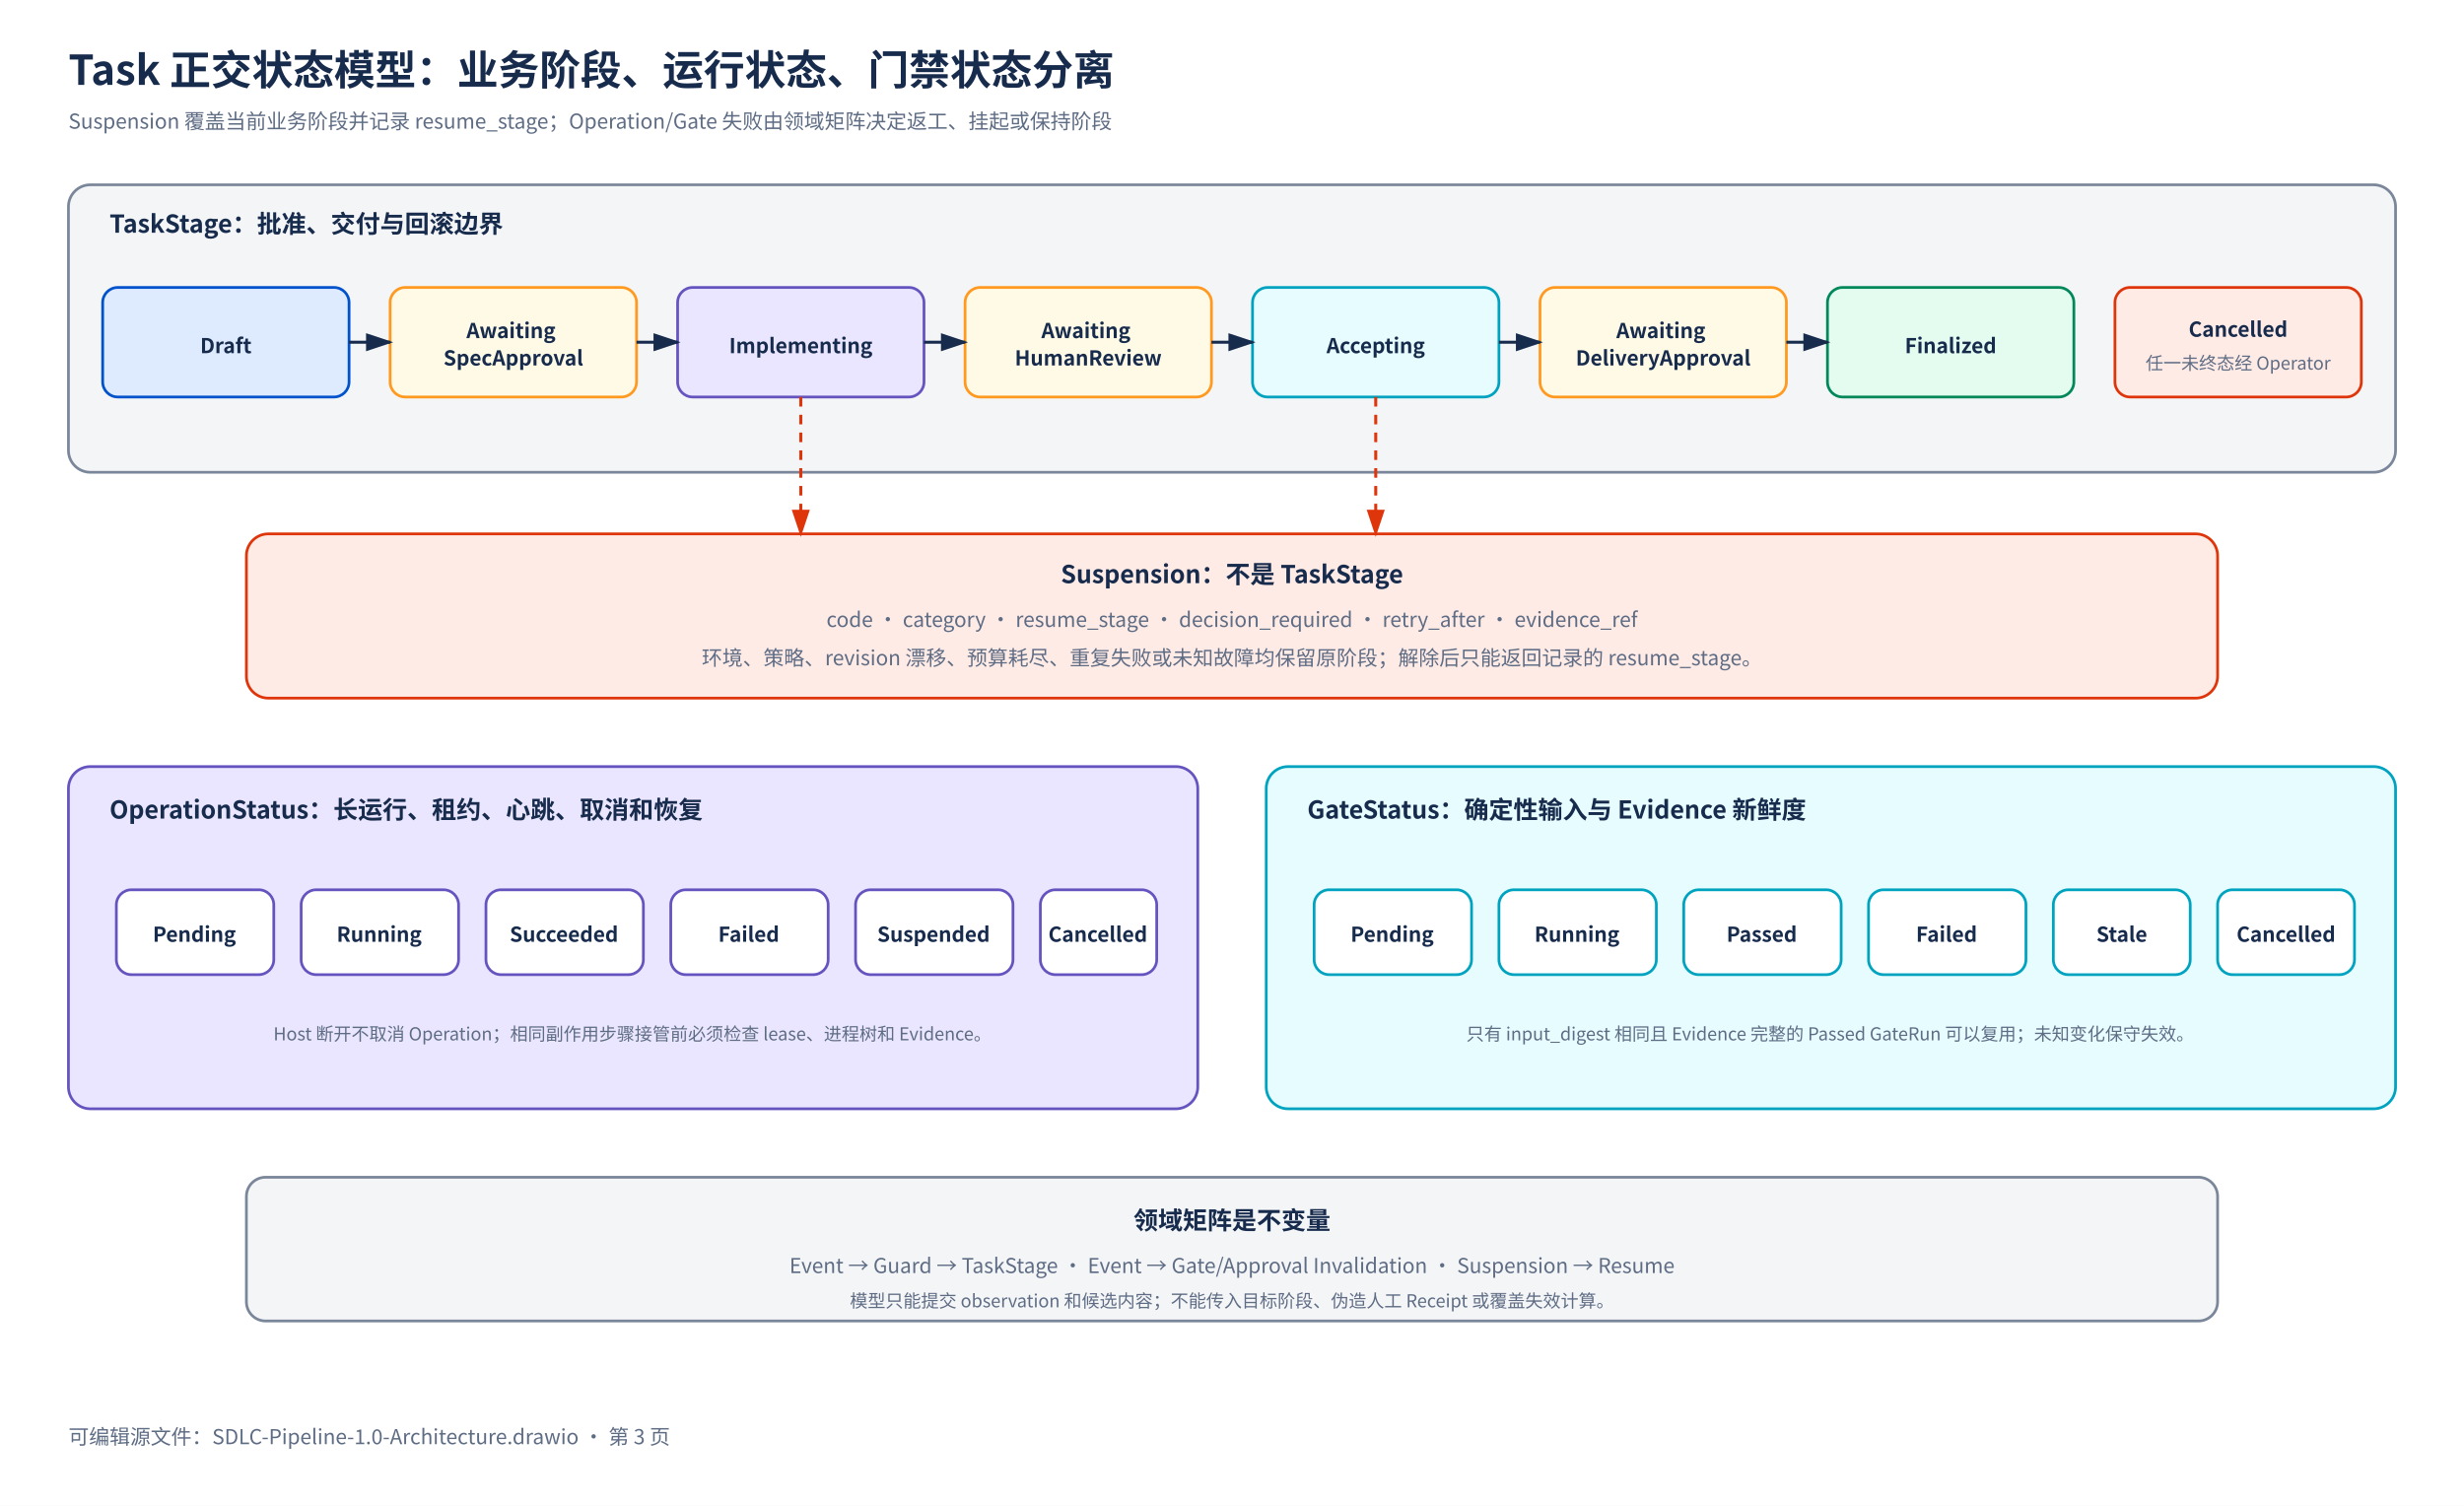
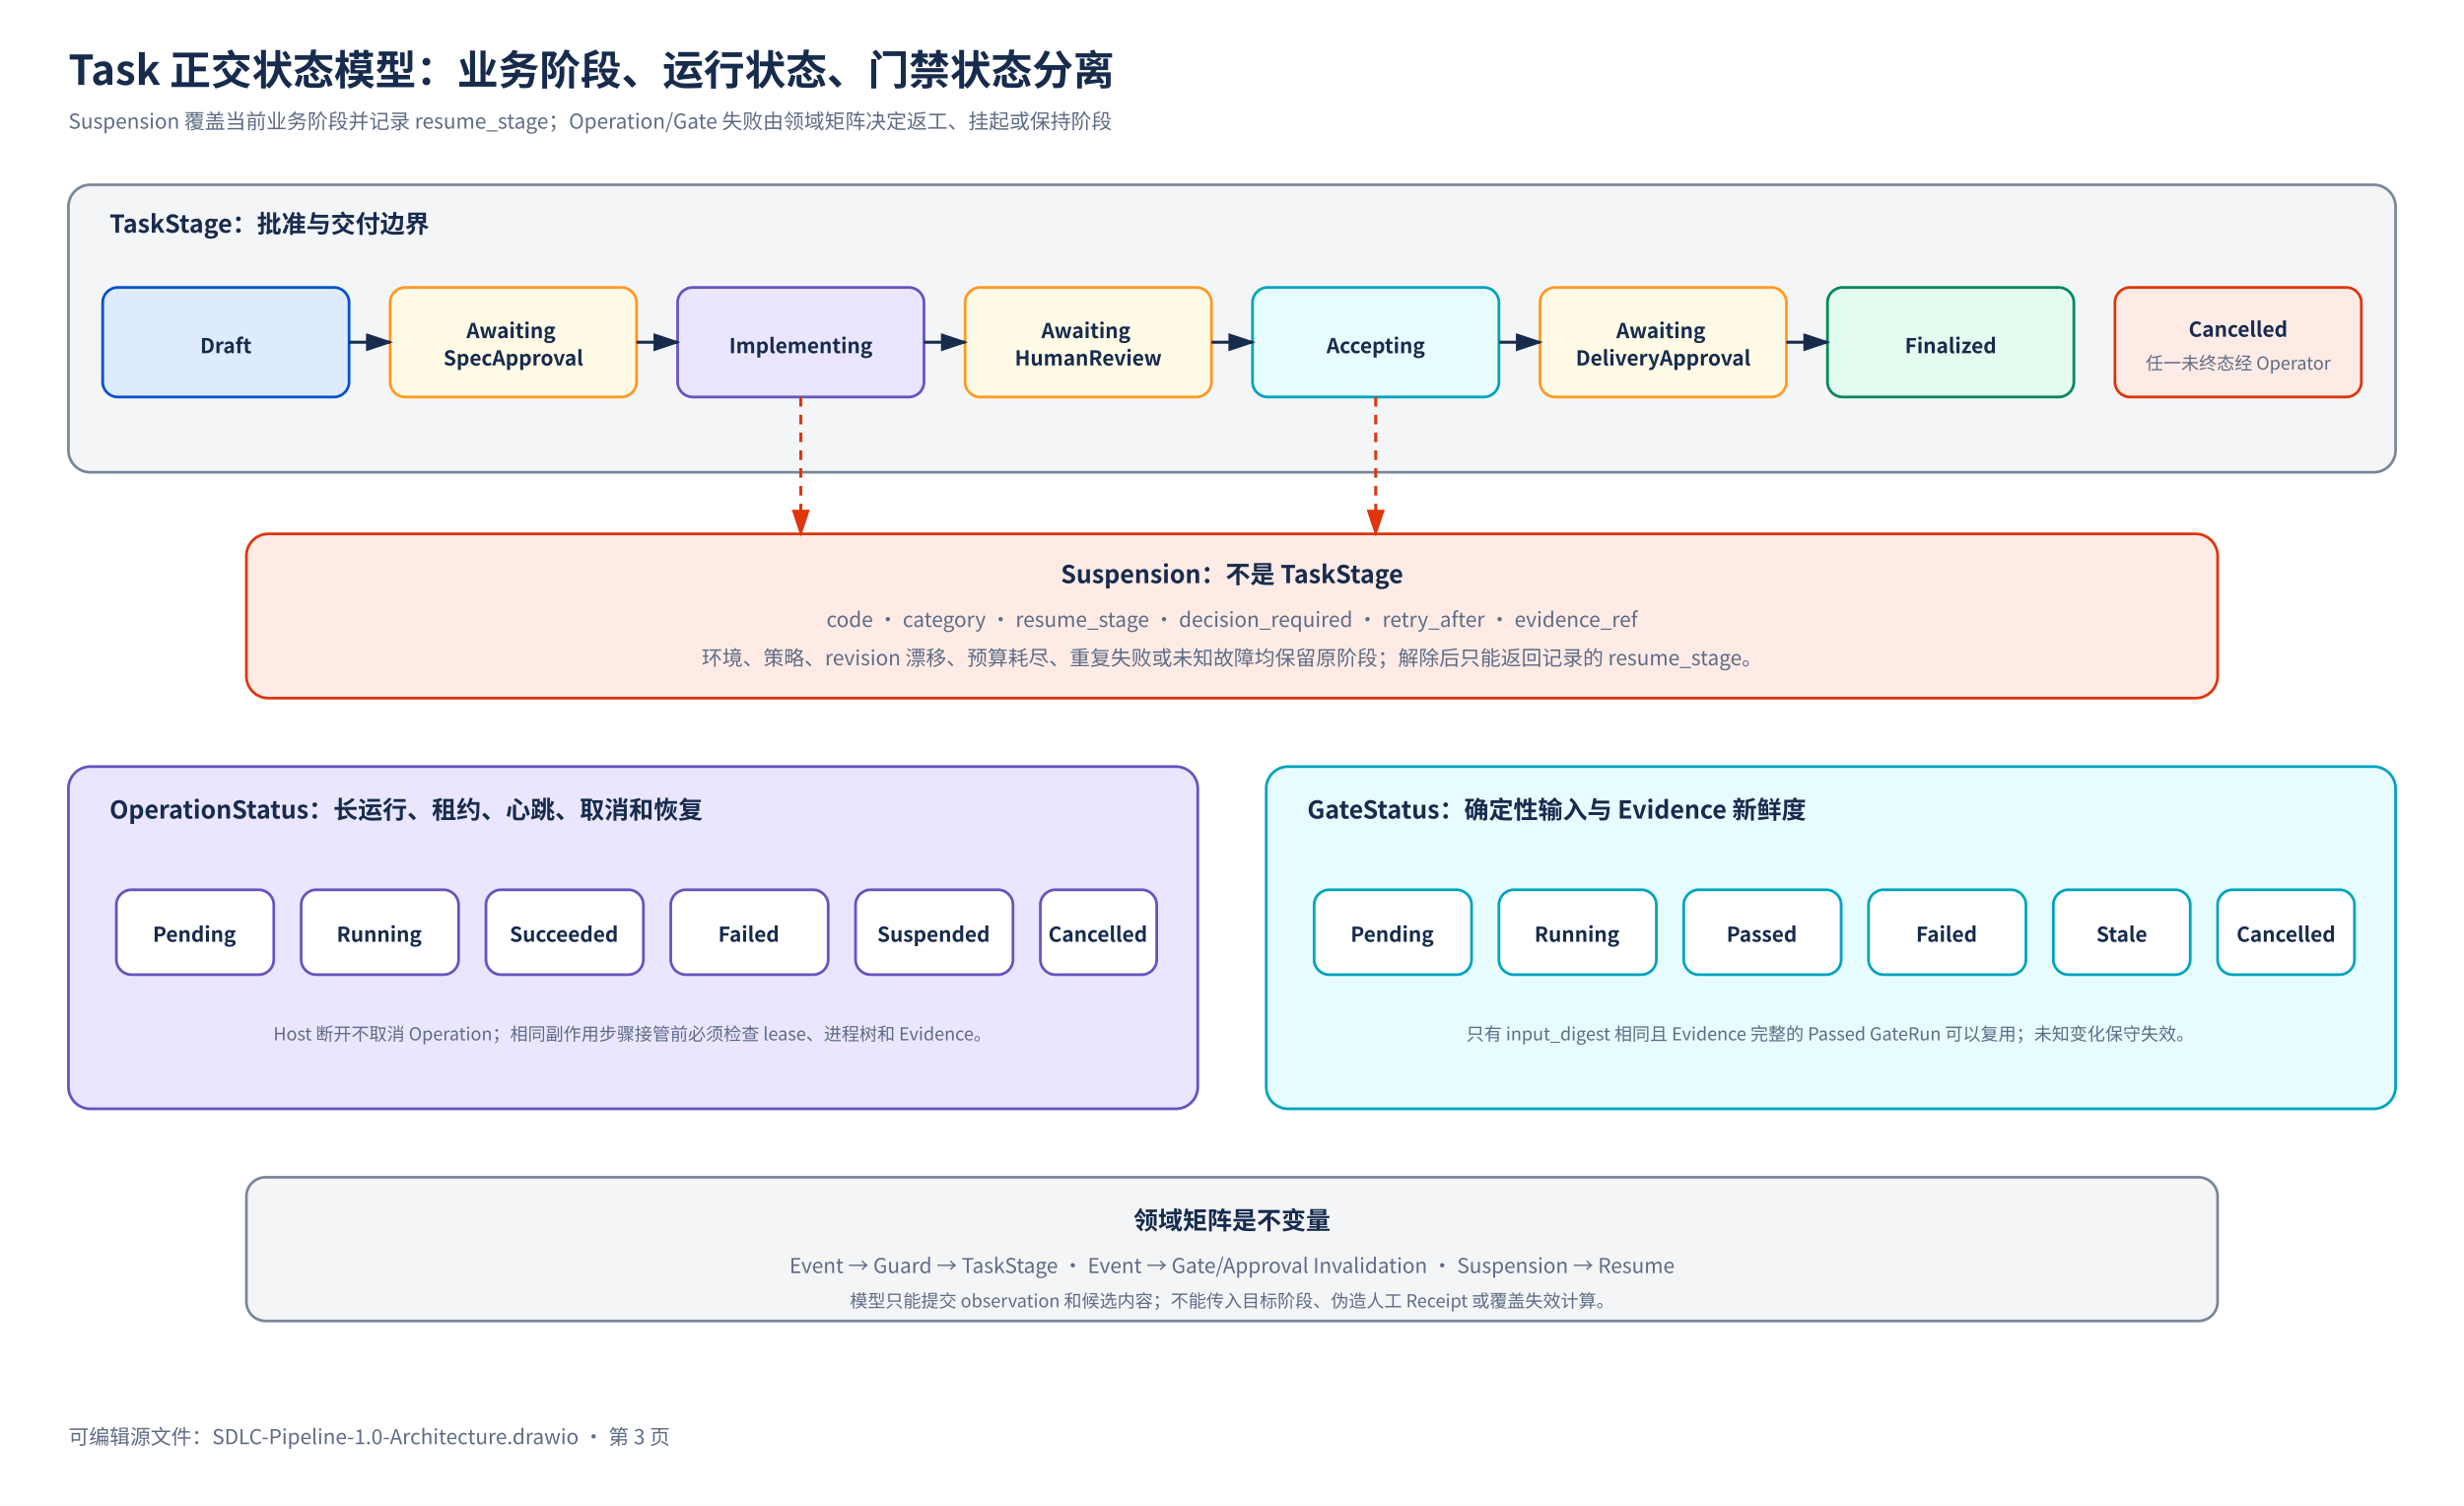
<svg xmlns="http://www.w3.org/2000/svg" width="1800" height="1100" viewBox="0 0 1800 1100">
  <defs>
    <marker id="a" markerWidth="10" markerHeight="10" refX="8" refY="3" orient="auto">
      <path d="M0,0 L0,6 L9,3 z" fill="#172b4d" />
    </marker>
    <marker id="ar" markerWidth="10" markerHeight="10" refX="8" refY="3" orient="auto">
      <path d="M0,0 L0,6 L9,3 z" fill="#de350b" />
    </marker>
    <style>
      text{font-family:"Microsoft YaHei","Noto Sans CJK SC",sans-serif;fill:#172b4d}
      .title{font-size:30px;font-weight:700}.sub{font-size:15px;fill:#5e6c84}.head{font-size:18px;font-weight:700}
      .label{font-size:15px;font-weight:700;text-anchor:middle}.small{font-size:13px;fill:#5e6c84;text-anchor:middle}
      .box{stroke-width:2;rx:11}.edge{fill:none;stroke:#172b4d;stroke-width:2.2;marker-end:url(#a)}
    </style>
  </defs>
  <rect width="1800" height="1100" fill="#fff" />
  <text x="50" y="62" class="title">Task 正交状态模型：业务阶段、运行状态、门禁状态分离</text>
  <text x="50" y="94" class="sub">Suspension 覆盖当前业务阶段并记录 resume_stage；Operation/Gate 失败由领域矩阵决定返工、挂起或保持阶段</text>
  <rect x="50" y="135" width="1700" height="210" rx="16" fill="#f4f5f7" stroke="#7a869a" stroke-width="2" />
-   <text x="80" y="170" class="head">TaskStage：批准、交付与回滚边界</text>
+   <text x="80" y="170" class="head">TaskStage：批准与交付边界</text>
  <g>
    <rect x="75" y="210" width="180" height="80" class="box" fill="#deebff" stroke="#0052cc" />
    <rect x="285" y="210" width="180" height="80" class="box" fill="#fffae6" stroke="#ff991f" />
    <rect x="495" y="210" width="180" height="80" class="box" fill="#eae6ff" stroke="#6554c0" />
    <rect x="705" y="210" width="180" height="80" class="box" fill="#fffae6" stroke="#ff991f" />
    <rect x="915" y="210" width="180" height="80" class="box" fill="#e6fcff" stroke="#00a3bf" />
    <rect x="1125" y="210" width="180" height="80" class="box" fill="#fffae6" stroke="#ff991f" />
    <rect x="1335" y="210" width="180" height="80" class="box" fill="#e3fcef" stroke="#00875a" />
    <rect x="1545" y="210" width="180" height="80" class="box" fill="#ffebe6" stroke="#de350b" />
  </g>
  <text x="165" y="258" class="label">Draft</text>
  <text x="375" y="247" class="label">
    <tspan x="375">Awaiting</tspan>
    <tspan x="375" dy="20">SpecApproval</tspan>
  </text>
  <text x="585" y="258" class="label">Implementing</text>
  <text x="795" y="247" class="label">
    <tspan x="795">Awaiting</tspan>
    <tspan x="795" dy="20">HumanReview</tspan>
  </text>
  <text x="1005" y="258" class="label">Accepting</text>
  <text x="1215" y="247" class="label">
    <tspan x="1215">Awaiting</tspan>
    <tspan x="1215" dy="20">DeliveryApproval</tspan>
  </text>
  <text x="1425" y="258" class="label">Finalized</text>
  <text x="1635" y="246" class="label">Cancelled</text>
  <text x="1635" y="270" class="small">任一未终态经 Operator</text>
  <path d="M255 250 H285" class="edge" />
  <path d="M465 250 H495" class="edge" />
  <path d="M675 250 H705" class="edge" />
  <path d="M885 250 H915" class="edge" />
  <path d="M1095 250 H1125" class="edge" />
  <path d="M1305 250 H1335" class="edge" />
  <rect x="180" y="390" width="1440" height="120" rx="16" fill="#ffebe6" stroke="#de350b" stroke-width="2" />
  <text x="900" y="426" class="head" text-anchor="middle" fill="#bf2600">Suspension：不是 TaskStage</text>
  <text x="900" y="458" class="sub" text-anchor="middle">code · category · resume_stage · decision_required · retry_after · evidence_ref</text>
  <text x="900" y="486" class="sub" text-anchor="middle">环境、策略、revision 漂移、预算耗尽、重复失败或未知故障均保留原阶段；解除后只能返回记录的 resume_stage。</text>
  <path d="M585 290 V390" fill="none" stroke="#de350b" stroke-width="2.2" marker-end="url(#ar)" stroke-dasharray="7 6" />
  <path d="M1005 290 V390" fill="none" stroke="#de350b" stroke-width="2.2" marker-end="url(#ar)" stroke-dasharray="7 6" />
  <rect x="50" y="560" width="825" height="250" rx="16" fill="#eae6ff" stroke="#6554c0" stroke-width="2" />
  <text x="80" y="598" class="head">OperationStatus：长运行、租约、心跳、取消和恢复</text>
  <g fill="#fff" stroke="#6554c0">
    <rect x="85" y="650" width="115" height="62" class="box" />
    <rect x="220" y="650" width="115" height="62" class="box" />
    <rect x="355" y="650" width="115" height="62" class="box" />
    <rect x="490" y="650" width="115" height="62" class="box" />
    <rect x="625" y="650" width="115" height="62" class="box" />
    <rect x="760" y="650" width="85" height="62" class="box" />
  </g>
  <text x="142" y="688" class="label">Pending</text>
  <text x="277" y="688" class="label">Running</text>
  <text x="412" y="688" class="label">Succeeded</text>
  <text x="547" y="688" class="label">Failed</text>
  <text x="682" y="688" class="label">Suspended</text>
  <text x="802" y="688" class="label">Cancelled</text>
  <text x="462" y="760" class="small">Host 断开不取消 Operation；相同副作用步骤接管前必须检查 lease、进程树和 Evidence。</text>
  <rect x="925" y="560" width="825" height="250" rx="16" fill="#e6fcff" stroke="#00a3bf" stroke-width="2" />
  <text x="955" y="598" class="head">GateStatus：确定性输入与 Evidence 新鲜度</text>
  <g fill="#fff" stroke="#00a3bf">
    <rect x="960" y="650" width="115" height="62" class="box" />
    <rect x="1095" y="650" width="115" height="62" class="box" />
    <rect x="1230" y="650" width="115" height="62" class="box" />
    <rect x="1365" y="650" width="115" height="62" class="box" />
    <rect x="1500" y="650" width="100" height="62" class="box" />
    <rect x="1620" y="650" width="100" height="62" class="box" />
  </g>
  <text x="1017" y="688" class="label">Pending</text>
  <text x="1152" y="688" class="label">Running</text>
  <text x="1287" y="688" class="label">Passed</text>
  <text x="1422" y="688" class="label">Failed</text>
  <text x="1550" y="688" class="label">Stale</text>
  <text x="1670" y="688" class="label">Cancelled</text>
  <text x="1337" y="760" class="small">只有 input_digest 相同且 Evidence 完整的 Passed GateRun 可以复用；未知变化保守失效。</text>
  <rect x="180" y="860" width="1440" height="105" rx="14" fill="#f4f5f7" stroke="#7a869a" stroke-width="2" />
  <text x="900" y="898" class="head" text-anchor="middle">领域矩阵是不变量</text>
  <text x="900" y="930" class="sub" text-anchor="middle">Event → Guard → TaskStage · Event → Gate/Approval Invalidation · Suspension → Resume</text>
  <text x="900" y="955" class="small">模型只能提交 observation 和候选内容；不能传入目标阶段、伪造人工 Receipt 或覆盖失效计算。</text>
  <text x="50" y="1055" class="sub">可编辑源文件：SDLC-Pipeline-1.0-Architecture.drawio · 第 3 页</text>
</svg>
